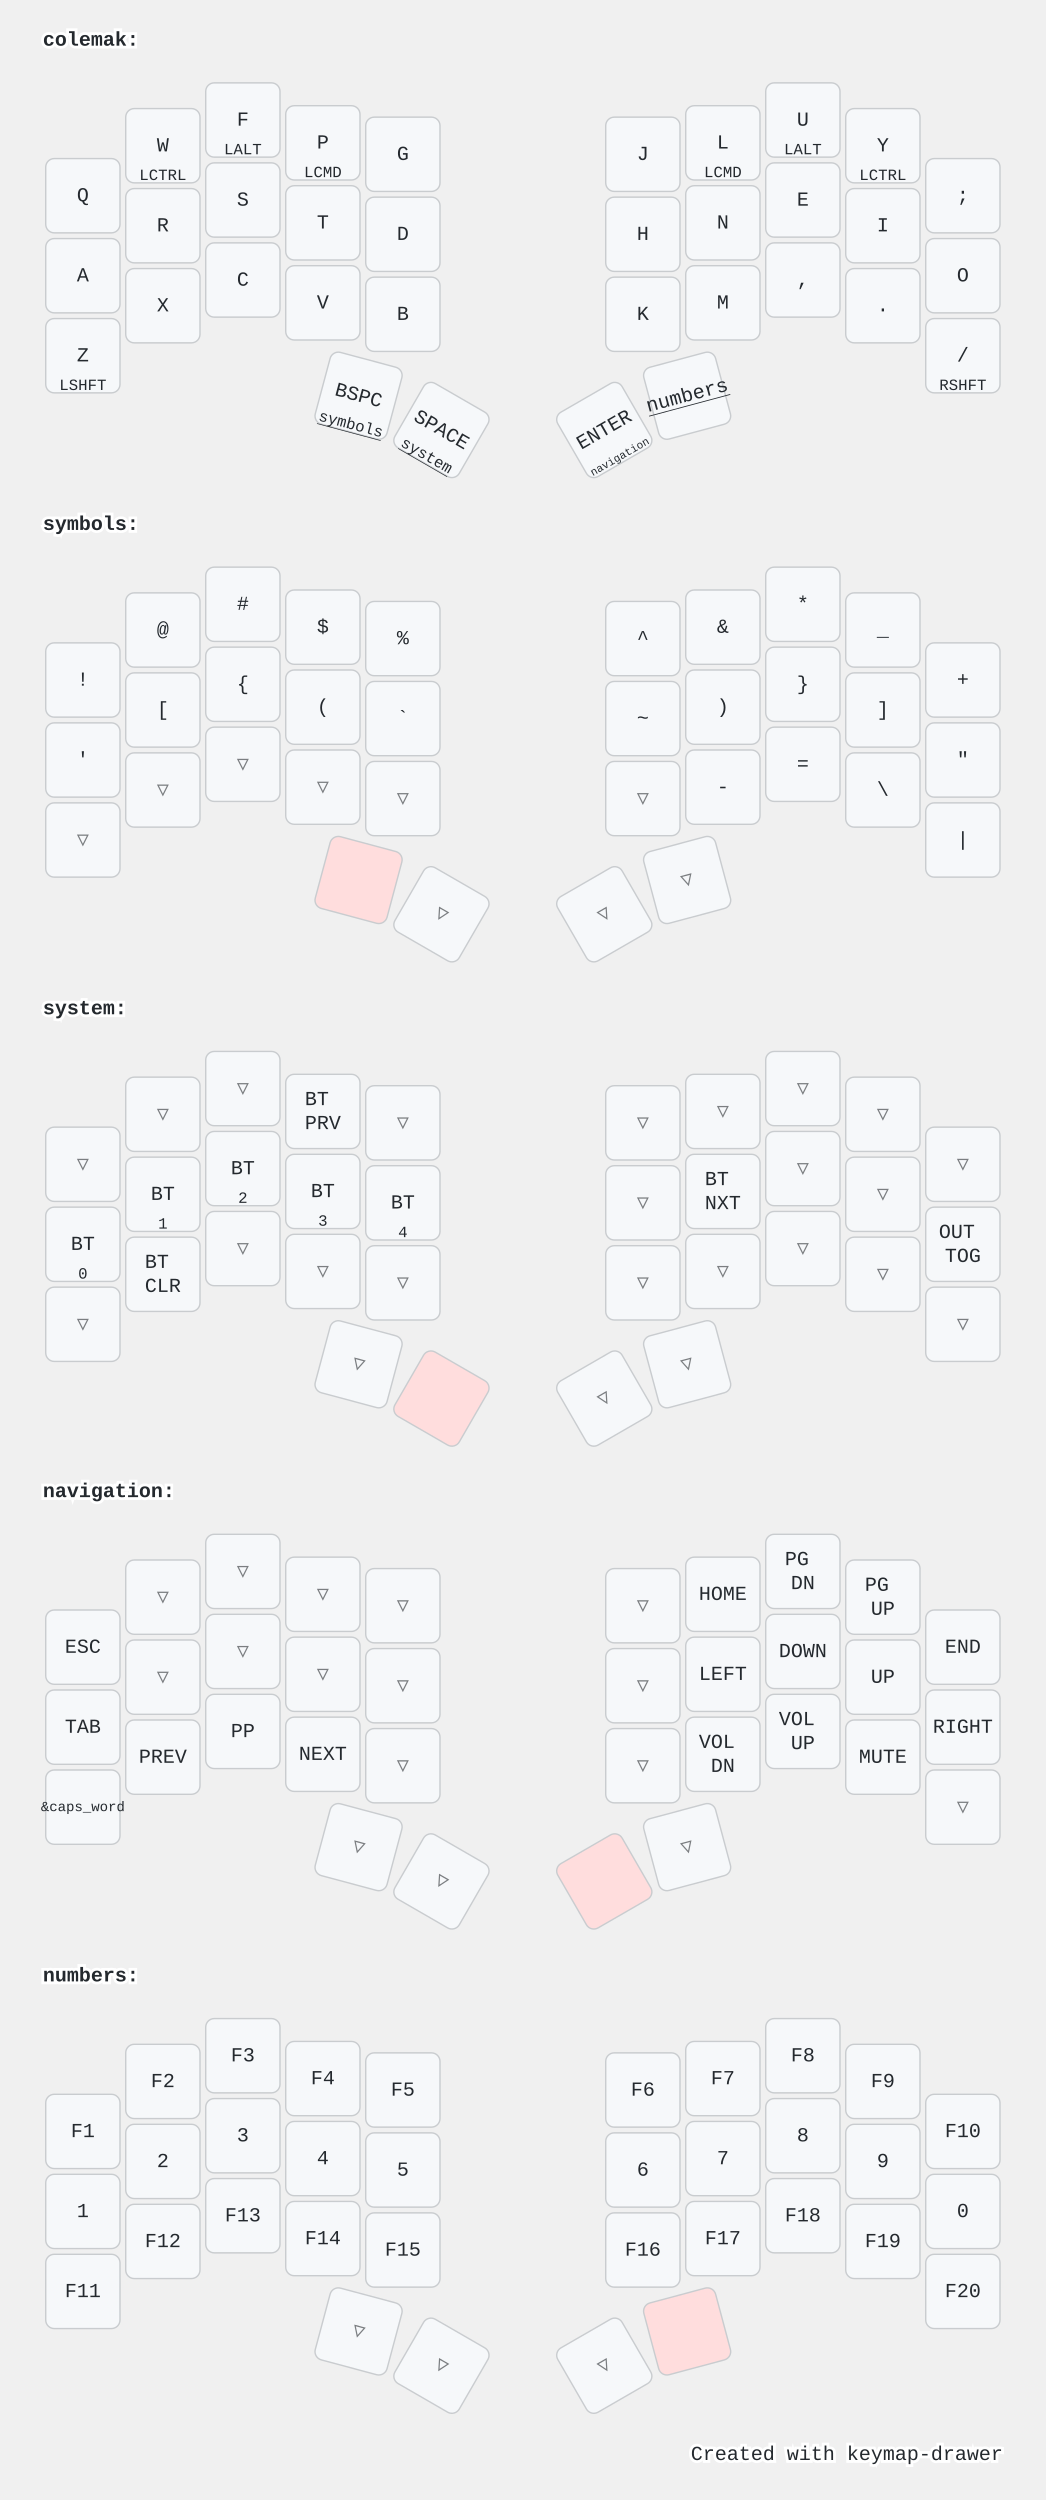
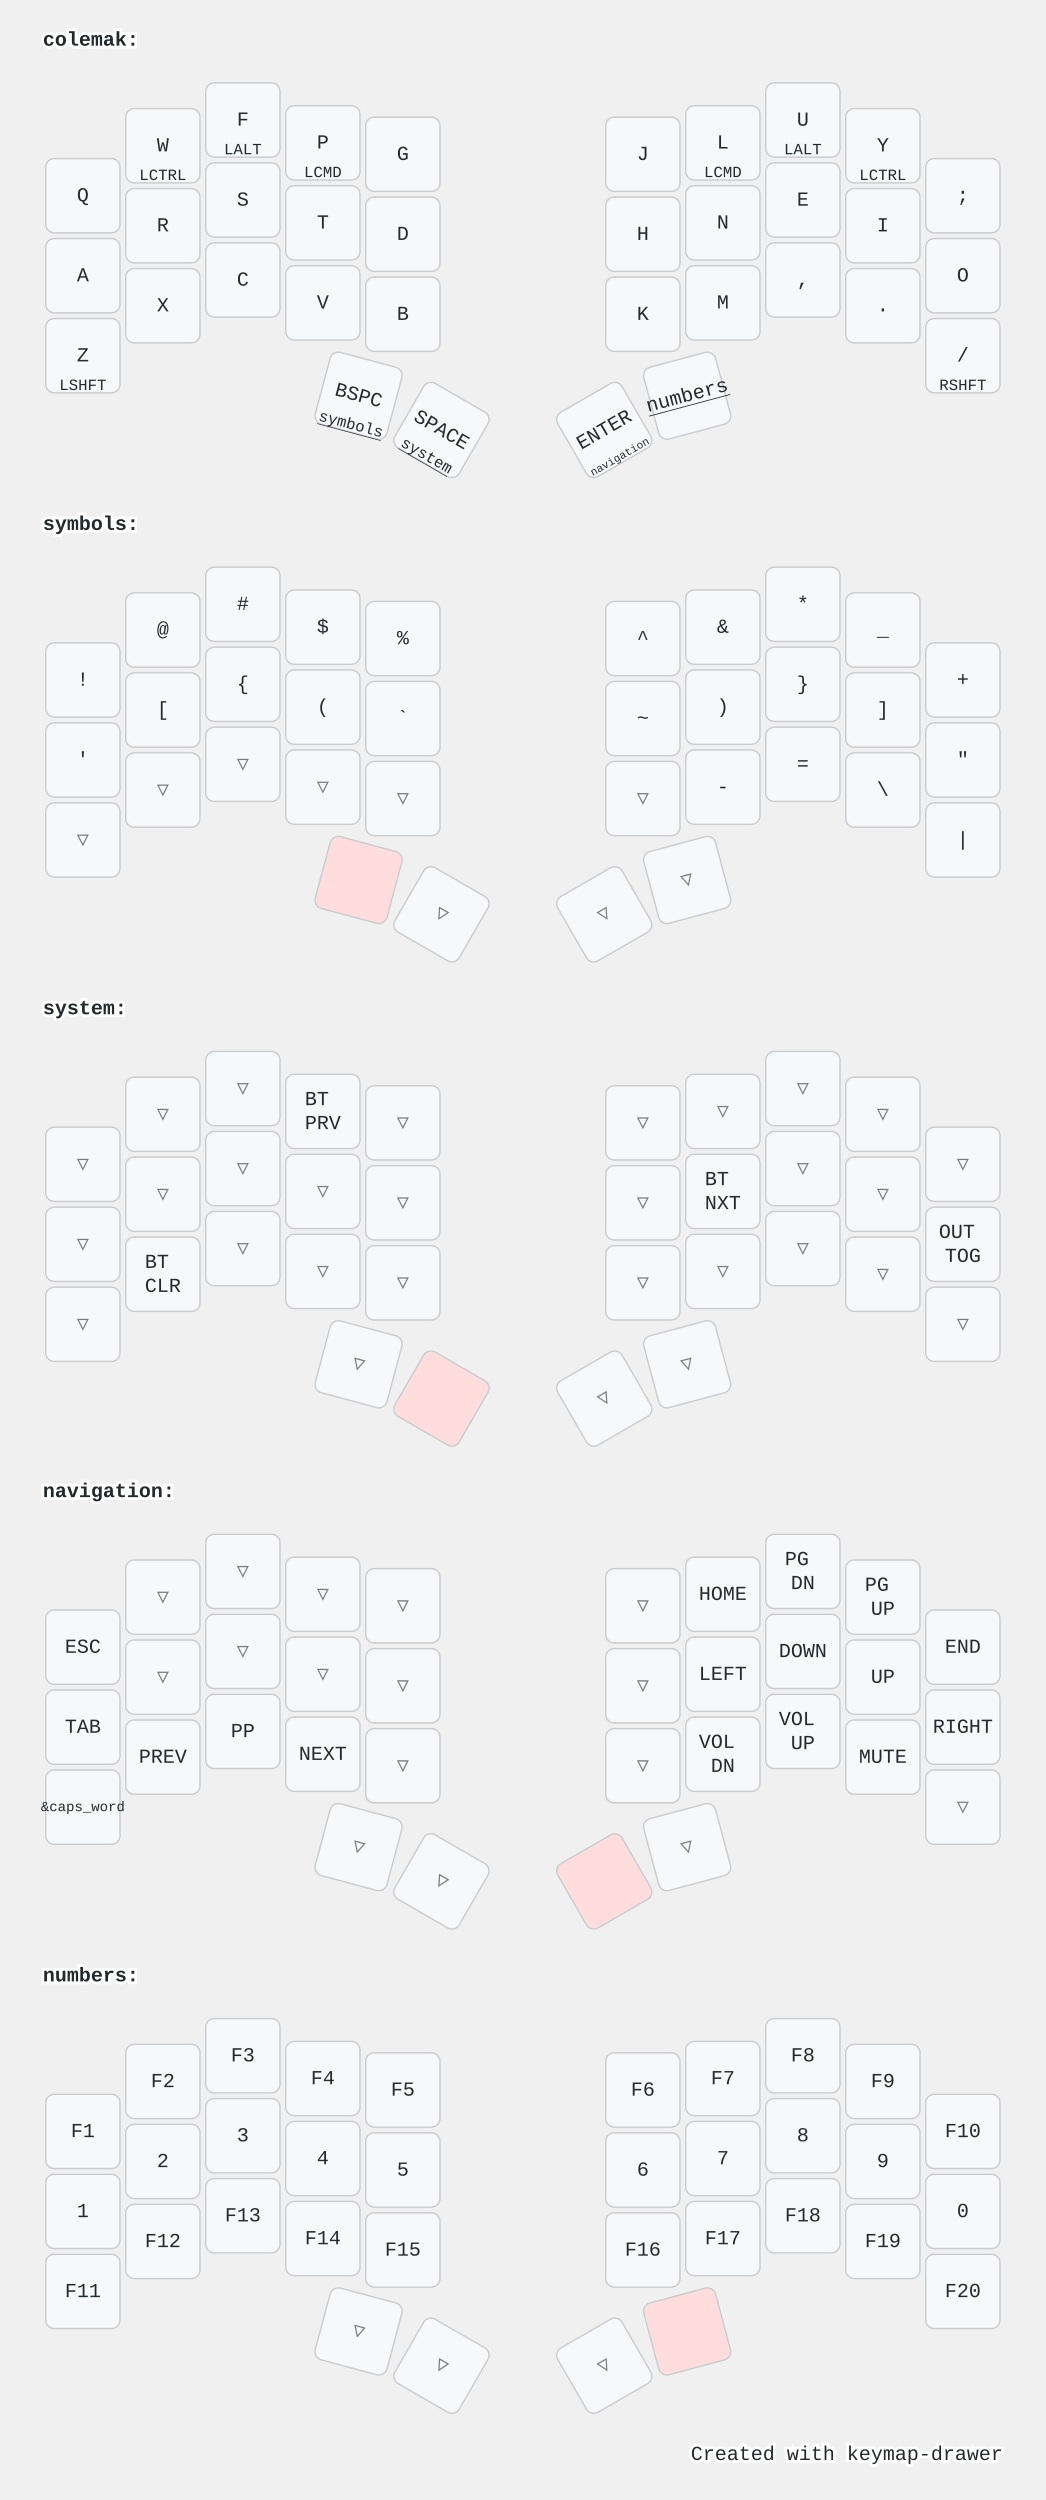
<svg xmlns="http://www.w3.org/2000/svg" width="732" height="1750" viewBox="0 0 732 1750" class="keymap">
  <style>/* inherit to force styles through use tags */
svg path {
    fill: inherit;
}

/* font and background color specifications */
svg.keymap {
    font-family: SFMono-Regular,Consolas,Liberation Mono,Menlo,monospace;
    font-size: 14px;
    font-kerning: normal;
    text-rendering: optimizeLegibility;
    fill: #24292e;
}

/* default key styling */
rect.key {
    fill: #f6f8fa;
}

rect.key, rect.combo {
    stroke: #c9cccf;
    stroke-width: 1;
}

/* default key side styling, only used is draw_key_sides is set */
rect.side {
    filter: brightness(90%);
}

/* color accent for combo boxes */
rect.combo, rect.combo-separate {
    fill: #cdf;
}

/* color accent for held keys */
rect.held, rect.combo.held {
    fill: #fdd;
}

/* color accent for ghost (optional) keys */
rect.ghost, rect.combo.ghost {
    stroke-dasharray: 4, 4;
    stroke-width: 2;
}

text {
    text-anchor: middle;
    dominant-baseline: middle;
}

/* styling for layer labels */
text.label {
    font-weight: bold;
    text-anchor: start;
    stroke: white;
    stroke-width: 4;
    paint-order: stroke;
}

/* styling for optional footer */
text.footer {
    text-anchor: end;
    dominant-baseline: auto;
    stroke: white;
    stroke-width: 4;
    paint-order: stroke;
}

/* styling for combo tap, and key hold/shifted label text */
text.combo, text.hold, text.shifted {
    font-size: 11px;
}

text.hold {
    text-anchor: middle;
    dominant-baseline: auto;
}

text.shifted {
    text-anchor: middle;
    dominant-baseline: hanging;
}

text.layer-activator {
    text-decoration: underline;
}

/* styling for hold/shifted label text in combo box */
text.combo.hold, text.combo.shifted {
    font-size: 8px;
}

/* lighter symbol for transparent keys */
text.trans {
    fill: #7b7e81;
}

/* styling for combo dendrons */
path.combo {
    stroke-width: 1;
    stroke: gray;
    fill: none;
}

/* Start Tabler Icons Cleanup */
/* cannot use height/width with glyphs */
.icon-tabler &gt; path {
    fill: inherit;
    stroke: inherit;
    stroke-width: 2;
}
/* hide tabler's default box */
.icon-tabler &gt; path[stroke="none"][fill="none"] {
    visibility: hidden;
}
/* End Tabler Icons Cleanup */

@media (prefers-color-scheme: dark) {
svg.keymap { fill: #d1d6db; }
rect.key { fill: #3f4750; }
rect.key, rect.combo { stroke: #60666c; }
rect.combo, rect.combo-separate { fill: #1f3d7a; }
rect.held, rect.combo.held { fill: #854747; }
text.label, text.footer { stroke: black; }
text.trans { fill: #7e8184; }
path.combo { stroke: #7f7f7f; }

}</style>
  <g transform="translate(30, 0)" class="layer-colemak">
    <text x="0" y="28" class="label" id="colemak">colemak:</text>
    <g transform="translate(0, 56)">
      <g transform="translate(28, 81)" class="key keypos-0">
        <rect rx="6" ry="6" x="-26" y="-26" width="52" height="52" class="key" />
        <text x="0" y="0" class="key tap">Q</text>
      </g>
      <g transform="translate(84, 46)" class="key keypos-1">
        <rect rx="6" ry="6" x="-26" y="-26" width="52" height="52" class="key" />
        <text x="0" y="0" class="key tap">W</text>
        <text x="0" y="24" class="key hold">LCTRL</text>
      </g>
      <g transform="translate(140, 28)" class="key keypos-2">
        <rect rx="6" ry="6" x="-26" y="-26" width="52" height="52" class="key" />
        <text x="0" y="0" class="key tap">F</text>
        <text x="0" y="24" class="key hold">LALT</text>
      </g>
      <g transform="translate(196, 44)" class="key keypos-3">
        <rect rx="6" ry="6" x="-26" y="-26" width="52" height="52" class="key" />
        <text x="0" y="0" class="key tap">P</text>
        <text x="0" y="24" class="key hold">LCMD</text>
      </g>
      <g transform="translate(252, 52)" class="key keypos-4">
        <rect rx="6" ry="6" x="-26" y="-26" width="52" height="52" class="key" />
        <text x="0" y="0" class="key tap">G</text>
      </g>
      <g transform="translate(420, 52)" class="key keypos-5">
        <rect rx="6" ry="6" x="-26" y="-26" width="52" height="52" class="key" />
        <text x="0" y="0" class="key tap">J</text>
      </g>
      <g transform="translate(476, 44)" class="key keypos-6">
        <rect rx="6" ry="6" x="-26" y="-26" width="52" height="52" class="key" />
        <text x="0" y="0" class="key tap">L</text>
        <text x="0" y="24" class="key hold">LCMD</text>
      </g>
      <g transform="translate(532, 28)" class="key keypos-7">
        <rect rx="6" ry="6" x="-26" y="-26" width="52" height="52" class="key" />
        <text x="0" y="0" class="key tap">U</text>
        <text x="0" y="24" class="key hold">LALT</text>
      </g>
      <g transform="translate(588, 46)" class="key keypos-8">
        <rect rx="6" ry="6" x="-26" y="-26" width="52" height="52" class="key" />
        <text x="0" y="0" class="key tap">Y</text>
        <text x="0" y="24" class="key hold">LCTRL</text>
      </g>
      <g transform="translate(644, 81)" class="key keypos-9">
        <rect rx="6" ry="6" x="-26" y="-26" width="52" height="52" class="key" />
        <text x="0" y="0" class="key tap">;</text>
      </g>
      <g transform="translate(28, 137)" class="key keypos-10">
        <rect rx="6" ry="6" x="-26" y="-26" width="52" height="52" class="key" />
        <text x="0" y="0" class="key tap">A</text>
      </g>
      <g transform="translate(84, 102)" class="key keypos-11">
        <rect rx="6" ry="6" x="-26" y="-26" width="52" height="52" class="key" />
        <text x="0" y="0" class="key tap">R</text>
      </g>
      <g transform="translate(140, 84)" class="key keypos-12">
        <rect rx="6" ry="6" x="-26" y="-26" width="52" height="52" class="key" />
        <text x="0" y="0" class="key tap">S</text>
      </g>
      <g transform="translate(196, 100)" class="key keypos-13">
        <rect rx="6" ry="6" x="-26" y="-26" width="52" height="52" class="key" />
        <text x="0" y="0" class="key tap">T</text>
      </g>
      <g transform="translate(252, 108)" class="key keypos-14">
        <rect rx="6" ry="6" x="-26" y="-26" width="52" height="52" class="key" />
        <text x="0" y="0" class="key tap">D</text>
      </g>
      <g transform="translate(420, 108)" class="key keypos-15">
        <rect rx="6" ry="6" x="-26" y="-26" width="52" height="52" class="key" />
        <text x="0" y="0" class="key tap">H</text>
      </g>
      <g transform="translate(476, 100)" class="key keypos-16">
        <rect rx="6" ry="6" x="-26" y="-26" width="52" height="52" class="key" />
        <text x="0" y="0" class="key tap">N</text>
      </g>
      <g transform="translate(532, 84)" class="key keypos-17">
        <rect rx="6" ry="6" x="-26" y="-26" width="52" height="52" class="key" />
        <text x="0" y="0" class="key tap">E</text>
      </g>
      <g transform="translate(588, 102)" class="key keypos-18">
        <rect rx="6" ry="6" x="-26" y="-26" width="52" height="52" class="key" />
        <text x="0" y="0" class="key tap">I</text>
      </g>
      <g transform="translate(644, 137)" class="key keypos-19">
        <rect rx="6" ry="6" x="-26" y="-26" width="52" height="52" class="key" />
        <text x="0" y="0" class="key tap">O</text>
      </g>
      <g transform="translate(28, 193)" class="key keypos-20">
        <rect rx="6" ry="6" x="-26" y="-26" width="52" height="52" class="key" />
        <text x="0" y="0" class="key tap">Z</text>
        <text x="0" y="24" class="key hold">LSHFT</text>
      </g>
      <g transform="translate(84, 158)" class="key keypos-21">
        <rect rx="6" ry="6" x="-26" y="-26" width="52" height="52" class="key" />
        <text x="0" y="0" class="key tap">X</text>
      </g>
      <g transform="translate(140, 140)" class="key keypos-22">
        <rect rx="6" ry="6" x="-26" y="-26" width="52" height="52" class="key" />
        <text x="0" y="0" class="key tap">C</text>
      </g>
      <g transform="translate(196, 156)" class="key keypos-23">
        <rect rx="6" ry="6" x="-26" y="-26" width="52" height="52" class="key" />
        <text x="0" y="0" class="key tap">V</text>
      </g>
      <g transform="translate(252, 164)" class="key keypos-24">
        <rect rx="6" ry="6" x="-26" y="-26" width="52" height="52" class="key" />
        <text x="0" y="0" class="key tap">B</text>
      </g>
      <g transform="translate(420, 164)" class="key keypos-25">
        <rect rx="6" ry="6" x="-26" y="-26" width="52" height="52" class="key" />
        <text x="0" y="0" class="key tap">K</text>
      </g>
      <g transform="translate(476, 156)" class="key keypos-26">
        <rect rx="6" ry="6" x="-26" y="-26" width="52" height="52" class="key" />
        <text x="0" y="0" class="key tap">M</text>
      </g>
      <g transform="translate(532, 140)" class="key keypos-27">
        <rect rx="6" ry="6" x="-26" y="-26" width="52" height="52" class="key" />
        <text x="0" y="0" class="key tap">,</text>
      </g>
      <g transform="translate(588, 158)" class="key keypos-28">
        <rect rx="6" ry="6" x="-26" y="-26" width="52" height="52" class="key" />
        <text x="0" y="0" class="key tap">.</text>
      </g>
      <g transform="translate(644, 193)" class="key keypos-29">
        <rect rx="6" ry="6" x="-26" y="-26" width="52" height="52" class="key" />
        <text x="0" y="0" class="key tap">/</text>
        <text x="0" y="24" class="key hold">RSHFT</text>
      </g>
      <g transform="translate(221, 221) rotate(15.0)" class="key keypos-30">
        <rect rx="6" ry="6" x="-26" y="-26" width="52" height="52" class="key" />
        <text x="0" y="0" class="key tap">BSPC</text>
        <a href="#symbols">
          <text x="0" y="24" class="key hold layer-activator">symbols</text>
        </a>
      </g>
      <g transform="translate(279, 245) rotate(30.0)" class="key keypos-31">
        <rect rx="6" ry="6" x="-26" y="-26" width="52" height="52" class="key" />
        <text x="0" y="0" class="key tap">SPACE</text>
        <a href="#system">
          <text x="0" y="24" class="key hold layer-activator">system</text>
        </a>
      </g>
      <g transform="translate(393, 245) rotate(-30.0)" class="key keypos-32">
        <rect rx="6" ry="6" x="-26" y="-26" width="52" height="52" class="key" />
        <text x="0" y="0" class="key tap">ENTER</text>
        <a href="#navigation">
          <text x="0" y="24" class="key hold layer-activator">
            <tspan style="font-size: 70%">navigation</tspan>
          </text>
        </a>
      </g>
      <g transform="translate(451, 221) rotate(-15.0)" class="key keypos-33">
        <rect rx="6" ry="6" x="-26" y="-26" width="52" height="52" class="key" />
        <a href="#numbers">
          <text x="0" y="0" class="key tap layer-activator">numbers</text>
        </a>
      </g>
    </g>
  </g>
  <g transform="translate(30, 339)" class="layer-symbols">
    <text x="0" y="28" class="label" id="symbols">symbols:</text>
    <g transform="translate(0, 56)">
      <g transform="translate(28, 81)" class="key keypos-0">
        <rect rx="6" ry="6" x="-26" y="-26" width="52" height="52" class="key" />
        <text x="0" y="0" class="key tap">!</text>
      </g>
      <g transform="translate(84, 46)" class="key keypos-1">
        <rect rx="6" ry="6" x="-26" y="-26" width="52" height="52" class="key" />
        <text x="0" y="0" class="key tap">@</text>
      </g>
      <g transform="translate(140, 28)" class="key keypos-2">
        <rect rx="6" ry="6" x="-26" y="-26" width="52" height="52" class="key" />
        <text x="0" y="0" class="key tap">#</text>
      </g>
      <g transform="translate(196, 44)" class="key keypos-3">
        <rect rx="6" ry="6" x="-26" y="-26" width="52" height="52" class="key" />
        <text x="0" y="0" class="key tap">$</text>
      </g>
      <g transform="translate(252, 52)" class="key keypos-4">
        <rect rx="6" ry="6" x="-26" y="-26" width="52" height="52" class="key" />
        <text x="0" y="0" class="key tap">%</text>
      </g>
      <g transform="translate(420, 52)" class="key keypos-5">
        <rect rx="6" ry="6" x="-26" y="-26" width="52" height="52" class="key" />
        <text x="0" y="0" class="key tap">^</text>
      </g>
      <g transform="translate(476, 44)" class="key keypos-6">
        <rect rx="6" ry="6" x="-26" y="-26" width="52" height="52" class="key" />
        <text x="0" y="0" class="key tap">&amp;</text>
      </g>
      <g transform="translate(532, 28)" class="key keypos-7">
        <rect rx="6" ry="6" x="-26" y="-26" width="52" height="52" class="key" />
        <text x="0" y="0" class="key tap">*</text>
      </g>
      <g transform="translate(588, 46)" class="key keypos-8">
        <rect rx="6" ry="6" x="-26" y="-26" width="52" height="52" class="key" />
        <text x="0" y="0" class="key tap">_</text>
      </g>
      <g transform="translate(644, 81)" class="key keypos-9">
        <rect rx="6" ry="6" x="-26" y="-26" width="52" height="52" class="key" />
        <text x="0" y="0" class="key tap">+</text>
      </g>
      <g transform="translate(28, 137)" class="key keypos-10">
        <rect rx="6" ry="6" x="-26" y="-26" width="52" height="52" class="key" />
        <text x="0" y="0" class="key tap">'</text>
      </g>
      <g transform="translate(84, 102)" class="key keypos-11">
        <rect rx="6" ry="6" x="-26" y="-26" width="52" height="52" class="key" />
        <text x="0" y="0" class="key tap">[</text>
      </g>
      <g transform="translate(140, 84)" class="key keypos-12">
        <rect rx="6" ry="6" x="-26" y="-26" width="52" height="52" class="key" />
        <text x="0" y="0" class="key tap">{</text>
      </g>
      <g transform="translate(196, 100)" class="key keypos-13">
        <rect rx="6" ry="6" x="-26" y="-26" width="52" height="52" class="key" />
        <text x="0" y="0" class="key tap">(</text>
      </g>
      <g transform="translate(252, 108)" class="key keypos-14">
        <rect rx="6" ry="6" x="-26" y="-26" width="52" height="52" class="key" />
        <text x="0" y="0" class="key tap">`</text>
      </g>
      <g transform="translate(420, 108)" class="key keypos-15">
        <rect rx="6" ry="6" x="-26" y="-26" width="52" height="52" class="key" />
        <text x="0" y="0" class="key tap">~</text>
      </g>
      <g transform="translate(476, 100)" class="key keypos-16">
        <rect rx="6" ry="6" x="-26" y="-26" width="52" height="52" class="key" />
        <text x="0" y="0" class="key tap">)</text>
      </g>
      <g transform="translate(532, 84)" class="key keypos-17">
        <rect rx="6" ry="6" x="-26" y="-26" width="52" height="52" class="key" />
        <text x="0" y="0" class="key tap">}</text>
      </g>
      <g transform="translate(588, 102)" class="key keypos-18">
        <rect rx="6" ry="6" x="-26" y="-26" width="52" height="52" class="key" />
        <text x="0" y="0" class="key tap">]</text>
      </g>
      <g transform="translate(644, 137)" class="key keypos-19">
        <rect rx="6" ry="6" x="-26" y="-26" width="52" height="52" class="key" />
        <text x="0" y="0" class="key tap">"</text>
      </g>
      <g transform="translate(28, 193)" class="key trans keypos-20">
        <rect rx="6" ry="6" x="-26" y="-26" width="52" height="52" class="key trans" />
        <text x="0" y="0" class="key trans tap">▽</text>
      </g>
      <g transform="translate(84, 158)" class="key trans keypos-21">
        <rect rx="6" ry="6" x="-26" y="-26" width="52" height="52" class="key trans" />
        <text x="0" y="0" class="key trans tap">▽</text>
      </g>
      <g transform="translate(140, 140)" class="key trans keypos-22">
        <rect rx="6" ry="6" x="-26" y="-26" width="52" height="52" class="key trans" />
        <text x="0" y="0" class="key trans tap">▽</text>
      </g>
      <g transform="translate(196, 156)" class="key trans keypos-23">
        <rect rx="6" ry="6" x="-26" y="-26" width="52" height="52" class="key trans" />
        <text x="0" y="0" class="key trans tap">▽</text>
      </g>
      <g transform="translate(252, 164)" class="key trans keypos-24">
        <rect rx="6" ry="6" x="-26" y="-26" width="52" height="52" class="key trans" />
        <text x="0" y="0" class="key trans tap">▽</text>
      </g>
      <g transform="translate(420, 164)" class="key trans keypos-25">
        <rect rx="6" ry="6" x="-26" y="-26" width="52" height="52" class="key trans" />
        <text x="0" y="0" class="key trans tap">▽</text>
      </g>
      <g transform="translate(476, 156)" class="key keypos-26">
        <rect rx="6" ry="6" x="-26" y="-26" width="52" height="52" class="key" />
        <text x="0" y="0" class="key tap">-</text>
      </g>
      <g transform="translate(532, 140)" class="key keypos-27">
        <rect rx="6" ry="6" x="-26" y="-26" width="52" height="52" class="key" />
        <text x="0" y="0" class="key tap">=</text>
      </g>
      <g transform="translate(588, 158)" class="key keypos-28">
        <rect rx="6" ry="6" x="-26" y="-26" width="52" height="52" class="key" />
        <text x="0" y="0" class="key tap">\</text>
      </g>
      <g transform="translate(644, 193)" class="key keypos-29">
        <rect rx="6" ry="6" x="-26" y="-26" width="52" height="52" class="key" />
        <text x="0" y="0" class="key tap">|</text>
      </g>
      <g transform="translate(221, 221) rotate(15.0)" class="key held keypos-30">
        <rect rx="6" ry="6" x="-26" y="-26" width="52" height="52" class="key held" />
      </g>
      <g transform="translate(279, 245) rotate(30.0)" class="key trans keypos-31">
        <rect rx="6" ry="6" x="-26" y="-26" width="52" height="52" class="key trans" />
        <text x="0" y="0" class="key trans tap">▽</text>
      </g>
      <g transform="translate(393, 245) rotate(-30.0)" class="key trans keypos-32">
        <rect rx="6" ry="6" x="-26" y="-26" width="52" height="52" class="key trans" />
        <text x="0" y="0" class="key trans tap">▽</text>
      </g>
      <g transform="translate(451, 221) rotate(-15.0)" class="key trans keypos-33">
        <rect rx="6" ry="6" x="-26" y="-26" width="52" height="52" class="key trans" />
        <text x="0" y="0" class="key trans tap">▽</text>
      </g>
    </g>
  </g>
  <g transform="translate(30, 678)" class="layer-system">
    <text x="0" y="28" class="label" id="system">system:</text>
    <g transform="translate(0, 56)">
      <g transform="translate(28, 81)" class="key trans keypos-0">
        <rect rx="6" ry="6" x="-26" y="-26" width="52" height="52" class="key trans" />
        <text x="0" y="0" class="key trans tap">▽</text>
      </g>
      <g transform="translate(84, 46)" class="key trans keypos-1">
        <rect rx="6" ry="6" x="-26" y="-26" width="52" height="52" class="key trans" />
        <text x="0" y="0" class="key trans tap">▽</text>
      </g>
      <g transform="translate(140, 28)" class="key trans keypos-2">
        <rect rx="6" ry="6" x="-26" y="-26" width="52" height="52" class="key trans" />
        <text x="0" y="0" class="key trans tap">▽</text>
      </g>
      <g transform="translate(196, 44)" class="key keypos-3">
        <rect rx="6" ry="6" x="-26" y="-26" width="52" height="52" class="key" />
        <text x="0" y="0" class="key tap">
          <tspan x="0" dy="-0.6em">BT</tspan>
          <tspan x="0" dy="1.2em">PRV</tspan>
        </text>
      </g>
      <g transform="translate(252, 52)" class="key trans keypos-4">
        <rect rx="6" ry="6" x="-26" y="-26" width="52" height="52" class="key trans" />
        <text x="0" y="0" class="key trans tap">▽</text>
      </g>
      <g transform="translate(420, 52)" class="key trans keypos-5">
        <rect rx="6" ry="6" x="-26" y="-26" width="52" height="52" class="key trans" />
        <text x="0" y="0" class="key trans tap">▽</text>
      </g>
      <g transform="translate(476, 44)" class="key trans keypos-6">
        <rect rx="6" ry="6" x="-26" y="-26" width="52" height="52" class="key trans" />
        <text x="0" y="0" class="key trans tap">▽</text>
      </g>
      <g transform="translate(532, 28)" class="key trans keypos-7">
        <rect rx="6" ry="6" x="-26" y="-26" width="52" height="52" class="key trans" />
        <text x="0" y="0" class="key trans tap">▽</text>
      </g>
      <g transform="translate(588, 46)" class="key trans keypos-8">
        <rect rx="6" ry="6" x="-26" y="-26" width="52" height="52" class="key trans" />
        <text x="0" y="0" class="key trans tap">▽</text>
      </g>
      <g transform="translate(644, 81)" class="key trans keypos-9">
        <rect rx="6" ry="6" x="-26" y="-26" width="52" height="52" class="key trans" />
        <text x="0" y="0" class="key trans tap">▽</text>
      </g>
-       <g transform="translate(28, 137)" class="key keypos-10">
-         <rect rx="6" ry="6" x="-26" y="-26" width="52" height="52" class="key" />
-         <text x="0" y="0" class="key tap">BT</text>
-         <text x="0" y="24" class="key hold">0</text>
-       </g>
-       <g transform="translate(84, 102)" class="key keypos-11">
-         <rect rx="6" ry="6" x="-26" y="-26" width="52" height="52" class="key" />
-         <text x="0" y="0" class="key tap">BT</text>
-         <text x="0" y="24" class="key hold">1</text>
-       </g>
-       <g transform="translate(140, 84)" class="key keypos-12">
-         <rect rx="6" ry="6" x="-26" y="-26" width="52" height="52" class="key" />
-         <text x="0" y="0" class="key tap">BT</text>
-         <text x="0" y="24" class="key hold">2</text>
-       </g>
-       <g transform="translate(196, 100)" class="key keypos-13">
-         <rect rx="6" ry="6" x="-26" y="-26" width="52" height="52" class="key" />
-         <text x="0" y="0" class="key tap">BT</text>
-         <text x="0" y="24" class="key hold">3</text>
-       </g>
-       <g transform="translate(252, 108)" class="key keypos-14">
-         <rect rx="6" ry="6" x="-26" y="-26" width="52" height="52" class="key" />
-         <text x="0" y="0" class="key tap">BT</text>
-         <text x="0" y="24" class="key hold">4</text>
+       <g transform="translate(28, 137)" class="key trans keypos-10">
+         <rect rx="6" ry="6" x="-26" y="-26" width="52" height="52" class="key trans" />
+         <text x="0" y="0" class="key trans tap">▽</text>
+       </g>
+       <g transform="translate(84, 102)" class="key trans keypos-11">
+         <rect rx="6" ry="6" x="-26" y="-26" width="52" height="52" class="key trans" />
+         <text x="0" y="0" class="key trans tap">▽</text>
+       </g>
+       <g transform="translate(140, 84)" class="key trans keypos-12">
+         <rect rx="6" ry="6" x="-26" y="-26" width="52" height="52" class="key trans" />
+         <text x="0" y="0" class="key trans tap">▽</text>
+       </g>
+       <g transform="translate(196, 100)" class="key trans keypos-13">
+         <rect rx="6" ry="6" x="-26" y="-26" width="52" height="52" class="key trans" />
+         <text x="0" y="0" class="key trans tap">▽</text>
+       </g>
+       <g transform="translate(252, 108)" class="key trans keypos-14">
+         <rect rx="6" ry="6" x="-26" y="-26" width="52" height="52" class="key trans" />
+         <text x="0" y="0" class="key trans tap">▽</text>
      </g>
      <g transform="translate(420, 108)" class="key trans keypos-15">
        <rect rx="6" ry="6" x="-26" y="-26" width="52" height="52" class="key trans" />
        <text x="0" y="0" class="key trans tap">▽</text>
      </g>
      <g transform="translate(476, 100)" class="key keypos-16">
        <rect rx="6" ry="6" x="-26" y="-26" width="52" height="52" class="key" />
        <text x="0" y="0" class="key tap">
          <tspan x="0" dy="-0.6em">BT</tspan>
          <tspan x="0" dy="1.2em">NXT</tspan>
        </text>
      </g>
      <g transform="translate(532, 84)" class="key trans keypos-17">
        <rect rx="6" ry="6" x="-26" y="-26" width="52" height="52" class="key trans" />
        <text x="0" y="0" class="key trans tap">▽</text>
      </g>
      <g transform="translate(588, 102)" class="key trans keypos-18">
        <rect rx="6" ry="6" x="-26" y="-26" width="52" height="52" class="key trans" />
        <text x="0" y="0" class="key trans tap">▽</text>
      </g>
      <g transform="translate(644, 137)" class="key keypos-19">
        <rect rx="6" ry="6" x="-26" y="-26" width="52" height="52" class="key" />
        <text x="0" y="0" class="key tap">
          <tspan x="0" dy="-0.6em">OUT</tspan>
          <tspan x="0" dy="1.2em">TOG</tspan>
        </text>
      </g>
      <g transform="translate(28, 193)" class="key trans keypos-20">
        <rect rx="6" ry="6" x="-26" y="-26" width="52" height="52" class="key trans" />
        <text x="0" y="0" class="key trans tap">▽</text>
      </g>
      <g transform="translate(84, 158)" class="key keypos-21">
        <rect rx="6" ry="6" x="-26" y="-26" width="52" height="52" class="key" />
        <text x="0" y="0" class="key tap">
          <tspan x="0" dy="-0.6em">BT</tspan>
          <tspan x="0" dy="1.2em">CLR</tspan>
        </text>
      </g>
      <g transform="translate(140, 140)" class="key trans keypos-22">
        <rect rx="6" ry="6" x="-26" y="-26" width="52" height="52" class="key trans" />
        <text x="0" y="0" class="key trans tap">▽</text>
      </g>
      <g transform="translate(196, 156)" class="key trans keypos-23">
        <rect rx="6" ry="6" x="-26" y="-26" width="52" height="52" class="key trans" />
        <text x="0" y="0" class="key trans tap">▽</text>
      </g>
      <g transform="translate(252, 164)" class="key trans keypos-24">
        <rect rx="6" ry="6" x="-26" y="-26" width="52" height="52" class="key trans" />
        <text x="0" y="0" class="key trans tap">▽</text>
      </g>
      <g transform="translate(420, 164)" class="key trans keypos-25">
        <rect rx="6" ry="6" x="-26" y="-26" width="52" height="52" class="key trans" />
        <text x="0" y="0" class="key trans tap">▽</text>
      </g>
      <g transform="translate(476, 156)" class="key trans keypos-26">
        <rect rx="6" ry="6" x="-26" y="-26" width="52" height="52" class="key trans" />
        <text x="0" y="0" class="key trans tap">▽</text>
      </g>
      <g transform="translate(532, 140)" class="key trans keypos-27">
        <rect rx="6" ry="6" x="-26" y="-26" width="52" height="52" class="key trans" />
        <text x="0" y="0" class="key trans tap">▽</text>
      </g>
      <g transform="translate(588, 158)" class="key trans keypos-28">
        <rect rx="6" ry="6" x="-26" y="-26" width="52" height="52" class="key trans" />
        <text x="0" y="0" class="key trans tap">▽</text>
      </g>
      <g transform="translate(644, 193)" class="key trans keypos-29">
        <rect rx="6" ry="6" x="-26" y="-26" width="52" height="52" class="key trans" />
        <text x="0" y="0" class="key trans tap">▽</text>
      </g>
      <g transform="translate(221, 221) rotate(15.0)" class="key trans keypos-30">
        <rect rx="6" ry="6" x="-26" y="-26" width="52" height="52" class="key trans" />
        <text x="0" y="0" class="key trans tap">▽</text>
      </g>
      <g transform="translate(279, 245) rotate(30.0)" class="key held keypos-31">
        <rect rx="6" ry="6" x="-26" y="-26" width="52" height="52" class="key held" />
      </g>
      <g transform="translate(393, 245) rotate(-30.0)" class="key trans keypos-32">
        <rect rx="6" ry="6" x="-26" y="-26" width="52" height="52" class="key trans" />
        <text x="0" y="0" class="key trans tap">▽</text>
      </g>
      <g transform="translate(451, 221) rotate(-15.0)" class="key trans keypos-33">
        <rect rx="6" ry="6" x="-26" y="-26" width="52" height="52" class="key trans" />
        <text x="0" y="0" class="key trans tap">▽</text>
      </g>
    </g>
  </g>
  <g transform="translate(30, 1016)" class="layer-navigation">
    <text x="0" y="28" class="label" id="navigation">navigation:</text>
    <g transform="translate(0, 56)">
      <g transform="translate(28, 81)" class="key keypos-0">
        <rect rx="6" ry="6" x="-26" y="-26" width="52" height="52" class="key" />
        <text x="0" y="0" class="key tap">ESC</text>
      </g>
      <g transform="translate(84, 46)" class="key trans keypos-1">
        <rect rx="6" ry="6" x="-26" y="-26" width="52" height="52" class="key trans" />
        <text x="0" y="0" class="key trans tap">▽</text>
      </g>
      <g transform="translate(140, 28)" class="key trans keypos-2">
        <rect rx="6" ry="6" x="-26" y="-26" width="52" height="52" class="key trans" />
        <text x="0" y="0" class="key trans tap">▽</text>
      </g>
      <g transform="translate(196, 44)" class="key trans keypos-3">
        <rect rx="6" ry="6" x="-26" y="-26" width="52" height="52" class="key trans" />
        <text x="0" y="0" class="key trans tap">▽</text>
      </g>
      <g transform="translate(252, 52)" class="key trans keypos-4">
        <rect rx="6" ry="6" x="-26" y="-26" width="52" height="52" class="key trans" />
        <text x="0" y="0" class="key trans tap">▽</text>
      </g>
      <g transform="translate(420, 52)" class="key trans keypos-5">
        <rect rx="6" ry="6" x="-26" y="-26" width="52" height="52" class="key trans" />
        <text x="0" y="0" class="key trans tap">▽</text>
      </g>
      <g transform="translate(476, 44)" class="key keypos-6">
        <rect rx="6" ry="6" x="-26" y="-26" width="52" height="52" class="key" />
        <text x="0" y="0" class="key tap">HOME</text>
      </g>
      <g transform="translate(532, 28)" class="key keypos-7">
        <rect rx="6" ry="6" x="-26" y="-26" width="52" height="52" class="key" />
        <text x="0" y="0" class="key tap">
          <tspan x="0" dy="-0.6em">PG</tspan>
          <tspan x="0" dy="1.2em">DN</tspan>
        </text>
      </g>
      <g transform="translate(588, 46)" class="key keypos-8">
        <rect rx="6" ry="6" x="-26" y="-26" width="52" height="52" class="key" />
        <text x="0" y="0" class="key tap">
          <tspan x="0" dy="-0.6em">PG</tspan>
          <tspan x="0" dy="1.2em">UP</tspan>
        </text>
      </g>
      <g transform="translate(644, 81)" class="key keypos-9">
        <rect rx="6" ry="6" x="-26" y="-26" width="52" height="52" class="key" />
        <text x="0" y="0" class="key tap">END</text>
      </g>
      <g transform="translate(28, 137)" class="key keypos-10">
        <rect rx="6" ry="6" x="-26" y="-26" width="52" height="52" class="key" />
        <text x="0" y="0" class="key tap">TAB</text>
      </g>
      <g transform="translate(84, 102)" class="key trans keypos-11">
        <rect rx="6" ry="6" x="-26" y="-26" width="52" height="52" class="key trans" />
        <text x="0" y="0" class="key trans tap">▽</text>
      </g>
      <g transform="translate(140, 84)" class="key trans keypos-12">
        <rect rx="6" ry="6" x="-26" y="-26" width="52" height="52" class="key trans" />
        <text x="0" y="0" class="key trans tap">▽</text>
      </g>
      <g transform="translate(196, 100)" class="key trans keypos-13">
        <rect rx="6" ry="6" x="-26" y="-26" width="52" height="52" class="key trans" />
        <text x="0" y="0" class="key trans tap">▽</text>
      </g>
      <g transform="translate(252, 108)" class="key trans keypos-14">
        <rect rx="6" ry="6" x="-26" y="-26" width="52" height="52" class="key trans" />
        <text x="0" y="0" class="key trans tap">▽</text>
      </g>
      <g transform="translate(420, 108)" class="key trans keypos-15">
        <rect rx="6" ry="6" x="-26" y="-26" width="52" height="52" class="key trans" />
        <text x="0" y="0" class="key trans tap">▽</text>
      </g>
      <g transform="translate(476, 100)" class="key keypos-16">
        <rect rx="6" ry="6" x="-26" y="-26" width="52" height="52" class="key" />
        <text x="0" y="0" class="key tap">LEFT</text>
      </g>
      <g transform="translate(532, 84)" class="key keypos-17">
        <rect rx="6" ry="6" x="-26" y="-26" width="52" height="52" class="key" />
        <text x="0" y="0" class="key tap">DOWN</text>
      </g>
      <g transform="translate(588, 102)" class="key keypos-18">
        <rect rx="6" ry="6" x="-26" y="-26" width="52" height="52" class="key" />
        <text x="0" y="0" class="key tap">UP</text>
      </g>
      <g transform="translate(644, 137)" class="key keypos-19">
        <rect rx="6" ry="6" x="-26" y="-26" width="52" height="52" class="key" />
        <text x="0" y="0" class="key tap">RIGHT</text>
      </g>
      <g transform="translate(28, 193)" class="key keypos-20">
        <rect rx="6" ry="6" x="-26" y="-26" width="52" height="52" class="key" />
        <text x="0" y="0" class="key tap">
          <tspan style="font-size: 70%">&amp;caps_word</tspan>
        </text>
      </g>
      <g transform="translate(84, 158)" class="key keypos-21">
        <rect rx="6" ry="6" x="-26" y="-26" width="52" height="52" class="key" />
        <text x="0" y="0" class="key tap">PREV</text>
      </g>
      <g transform="translate(140, 140)" class="key keypos-22">
        <rect rx="6" ry="6" x="-26" y="-26" width="52" height="52" class="key" />
        <text x="0" y="0" class="key tap">PP</text>
      </g>
      <g transform="translate(196, 156)" class="key keypos-23">
        <rect rx="6" ry="6" x="-26" y="-26" width="52" height="52" class="key" />
        <text x="0" y="0" class="key tap">NEXT</text>
      </g>
      <g transform="translate(252, 164)" class="key trans keypos-24">
        <rect rx="6" ry="6" x="-26" y="-26" width="52" height="52" class="key trans" />
        <text x="0" y="0" class="key trans tap">▽</text>
      </g>
      <g transform="translate(420, 164)" class="key trans keypos-25">
        <rect rx="6" ry="6" x="-26" y="-26" width="52" height="52" class="key trans" />
        <text x="0" y="0" class="key trans tap">▽</text>
      </g>
      <g transform="translate(476, 156)" class="key keypos-26">
        <rect rx="6" ry="6" x="-26" y="-26" width="52" height="52" class="key" />
        <text x="0" y="0" class="key tap">
          <tspan x="0" dy="-0.6em">VOL</tspan>
          <tspan x="0" dy="1.2em">DN</tspan>
        </text>
      </g>
      <g transform="translate(532, 140)" class="key keypos-27">
        <rect rx="6" ry="6" x="-26" y="-26" width="52" height="52" class="key" />
        <text x="0" y="0" class="key tap">
          <tspan x="0" dy="-0.6em">VOL</tspan>
          <tspan x="0" dy="1.2em">UP</tspan>
        </text>
      </g>
      <g transform="translate(588, 158)" class="key keypos-28">
        <rect rx="6" ry="6" x="-26" y="-26" width="52" height="52" class="key" />
        <text x="0" y="0" class="key tap">MUTE</text>
      </g>
      <g transform="translate(644, 193)" class="key trans keypos-29">
        <rect rx="6" ry="6" x="-26" y="-26" width="52" height="52" class="key trans" />
        <text x="0" y="0" class="key trans tap">▽</text>
      </g>
      <g transform="translate(221, 221) rotate(15.0)" class="key trans keypos-30">
        <rect rx="6" ry="6" x="-26" y="-26" width="52" height="52" class="key trans" />
        <text x="0" y="0" class="key trans tap">▽</text>
      </g>
      <g transform="translate(279, 245) rotate(30.0)" class="key trans keypos-31">
        <rect rx="6" ry="6" x="-26" y="-26" width="52" height="52" class="key trans" />
        <text x="0" y="0" class="key trans tap">▽</text>
      </g>
      <g transform="translate(393, 245) rotate(-30.0)" class="key held keypos-32">
        <rect rx="6" ry="6" x="-26" y="-26" width="52" height="52" class="key held" />
      </g>
      <g transform="translate(451, 221) rotate(-15.0)" class="key trans keypos-33">
        <rect rx="6" ry="6" x="-26" y="-26" width="52" height="52" class="key trans" />
        <text x="0" y="0" class="key trans tap">▽</text>
      </g>
    </g>
  </g>
  <g transform="translate(30, 1355)" class="layer-numbers">
    <text x="0" y="28" class="label" id="numbers">numbers:</text>
    <g transform="translate(0, 56)">
      <g transform="translate(28, 81)" class="key keypos-0">
        <rect rx="6" ry="6" x="-26" y="-26" width="52" height="52" class="key" />
        <text x="0" y="0" class="key tap">F1</text>
      </g>
      <g transform="translate(84, 46)" class="key keypos-1">
        <rect rx="6" ry="6" x="-26" y="-26" width="52" height="52" class="key" />
        <text x="0" y="0" class="key tap">F2</text>
      </g>
      <g transform="translate(140, 28)" class="key keypos-2">
        <rect rx="6" ry="6" x="-26" y="-26" width="52" height="52" class="key" />
        <text x="0" y="0" class="key tap">F3</text>
      </g>
      <g transform="translate(196, 44)" class="key keypos-3">
        <rect rx="6" ry="6" x="-26" y="-26" width="52" height="52" class="key" />
        <text x="0" y="0" class="key tap">F4</text>
      </g>
      <g transform="translate(252, 52)" class="key keypos-4">
        <rect rx="6" ry="6" x="-26" y="-26" width="52" height="52" class="key" />
        <text x="0" y="0" class="key tap">F5</text>
      </g>
      <g transform="translate(420, 52)" class="key keypos-5">
        <rect rx="6" ry="6" x="-26" y="-26" width="52" height="52" class="key" />
        <text x="0" y="0" class="key tap">F6</text>
      </g>
      <g transform="translate(476, 44)" class="key keypos-6">
        <rect rx="6" ry="6" x="-26" y="-26" width="52" height="52" class="key" />
        <text x="0" y="0" class="key tap">F7</text>
      </g>
      <g transform="translate(532, 28)" class="key keypos-7">
        <rect rx="6" ry="6" x="-26" y="-26" width="52" height="52" class="key" />
        <text x="0" y="0" class="key tap">F8</text>
      </g>
      <g transform="translate(588, 46)" class="key keypos-8">
        <rect rx="6" ry="6" x="-26" y="-26" width="52" height="52" class="key" />
        <text x="0" y="0" class="key tap">F9</text>
      </g>
      <g transform="translate(644, 81)" class="key keypos-9">
        <rect rx="6" ry="6" x="-26" y="-26" width="52" height="52" class="key" />
        <text x="0" y="0" class="key tap">F10</text>
      </g>
      <g transform="translate(28, 137)" class="key keypos-10">
        <rect rx="6" ry="6" x="-26" y="-26" width="52" height="52" class="key" />
        <text x="0" y="0" class="key tap">1</text>
      </g>
      <g transform="translate(84, 102)" class="key keypos-11">
        <rect rx="6" ry="6" x="-26" y="-26" width="52" height="52" class="key" />
        <text x="0" y="0" class="key tap">2</text>
      </g>
      <g transform="translate(140, 84)" class="key keypos-12">
        <rect rx="6" ry="6" x="-26" y="-26" width="52" height="52" class="key" />
        <text x="0" y="0" class="key tap">3</text>
      </g>
      <g transform="translate(196, 100)" class="key keypos-13">
        <rect rx="6" ry="6" x="-26" y="-26" width="52" height="52" class="key" />
        <text x="0" y="0" class="key tap">4</text>
      </g>
      <g transform="translate(252, 108)" class="key keypos-14">
        <rect rx="6" ry="6" x="-26" y="-26" width="52" height="52" class="key" />
        <text x="0" y="0" class="key tap">5</text>
      </g>
      <g transform="translate(420, 108)" class="key keypos-15">
        <rect rx="6" ry="6" x="-26" y="-26" width="52" height="52" class="key" />
        <text x="0" y="0" class="key tap">6</text>
      </g>
      <g transform="translate(476, 100)" class="key keypos-16">
        <rect rx="6" ry="6" x="-26" y="-26" width="52" height="52" class="key" />
        <text x="0" y="0" class="key tap">7</text>
      </g>
      <g transform="translate(532, 84)" class="key keypos-17">
        <rect rx="6" ry="6" x="-26" y="-26" width="52" height="52" class="key" />
        <text x="0" y="0" class="key tap">8</text>
      </g>
      <g transform="translate(588, 102)" class="key keypos-18">
        <rect rx="6" ry="6" x="-26" y="-26" width="52" height="52" class="key" />
        <text x="0" y="0" class="key tap">9</text>
      </g>
      <g transform="translate(644, 137)" class="key keypos-19">
        <rect rx="6" ry="6" x="-26" y="-26" width="52" height="52" class="key" />
        <text x="0" y="0" class="key tap">0</text>
      </g>
      <g transform="translate(28, 193)" class="key keypos-20">
        <rect rx="6" ry="6" x="-26" y="-26" width="52" height="52" class="key" />
        <text x="0" y="0" class="key tap">F11</text>
      </g>
      <g transform="translate(84, 158)" class="key keypos-21">
        <rect rx="6" ry="6" x="-26" y="-26" width="52" height="52" class="key" />
        <text x="0" y="0" class="key tap">F12</text>
      </g>
      <g transform="translate(140, 140)" class="key keypos-22">
        <rect rx="6" ry="6" x="-26" y="-26" width="52" height="52" class="key" />
        <text x="0" y="0" class="key tap">F13</text>
      </g>
      <g transform="translate(196, 156)" class="key keypos-23">
        <rect rx="6" ry="6" x="-26" y="-26" width="52" height="52" class="key" />
        <text x="0" y="0" class="key tap">F14</text>
      </g>
      <g transform="translate(252, 164)" class="key keypos-24">
        <rect rx="6" ry="6" x="-26" y="-26" width="52" height="52" class="key" />
        <text x="0" y="0" class="key tap">F15</text>
      </g>
      <g transform="translate(420, 164)" class="key keypos-25">
        <rect rx="6" ry="6" x="-26" y="-26" width="52" height="52" class="key" />
        <text x="0" y="0" class="key tap">F16</text>
      </g>
      <g transform="translate(476, 156)" class="key keypos-26">
        <rect rx="6" ry="6" x="-26" y="-26" width="52" height="52" class="key" />
        <text x="0" y="0" class="key tap">F17</text>
      </g>
      <g transform="translate(532, 140)" class="key keypos-27">
        <rect rx="6" ry="6" x="-26" y="-26" width="52" height="52" class="key" />
        <text x="0" y="0" class="key tap">F18</text>
      </g>
      <g transform="translate(588, 158)" class="key keypos-28">
        <rect rx="6" ry="6" x="-26" y="-26" width="52" height="52" class="key" />
        <text x="0" y="0" class="key tap">F19</text>
      </g>
      <g transform="translate(644, 193)" class="key keypos-29">
        <rect rx="6" ry="6" x="-26" y="-26" width="52" height="52" class="key" />
        <text x="0" y="0" class="key tap">F20</text>
      </g>
      <g transform="translate(221, 221) rotate(15.0)" class="key trans keypos-30">
        <rect rx="6" ry="6" x="-26" y="-26" width="52" height="52" class="key trans" />
        <text x="0" y="0" class="key trans tap">▽</text>
      </g>
      <g transform="translate(279, 245) rotate(30.0)" class="key trans keypos-31">
        <rect rx="6" ry="6" x="-26" y="-26" width="52" height="52" class="key trans" />
        <text x="0" y="0" class="key trans tap">▽</text>
      </g>
      <g transform="translate(393, 245) rotate(-30.0)" class="key trans keypos-32">
        <rect rx="6" ry="6" x="-26" y="-26" width="52" height="52" class="key trans" />
        <text x="0" y="0" class="key trans tap">▽</text>
      </g>
      <g transform="translate(451, 221) rotate(-15.0)" class="key held keypos-33">
        <rect rx="6" ry="6" x="-26" y="-26" width="52" height="52" class="key held" />
      </g>
    </g>
  </g>
  <text x="702.0" y="1722.0" class="footer">Created with <a href="https://github.com/caksoylar/keymap-drawer">keymap-drawer</a>
  </text>
</svg>
